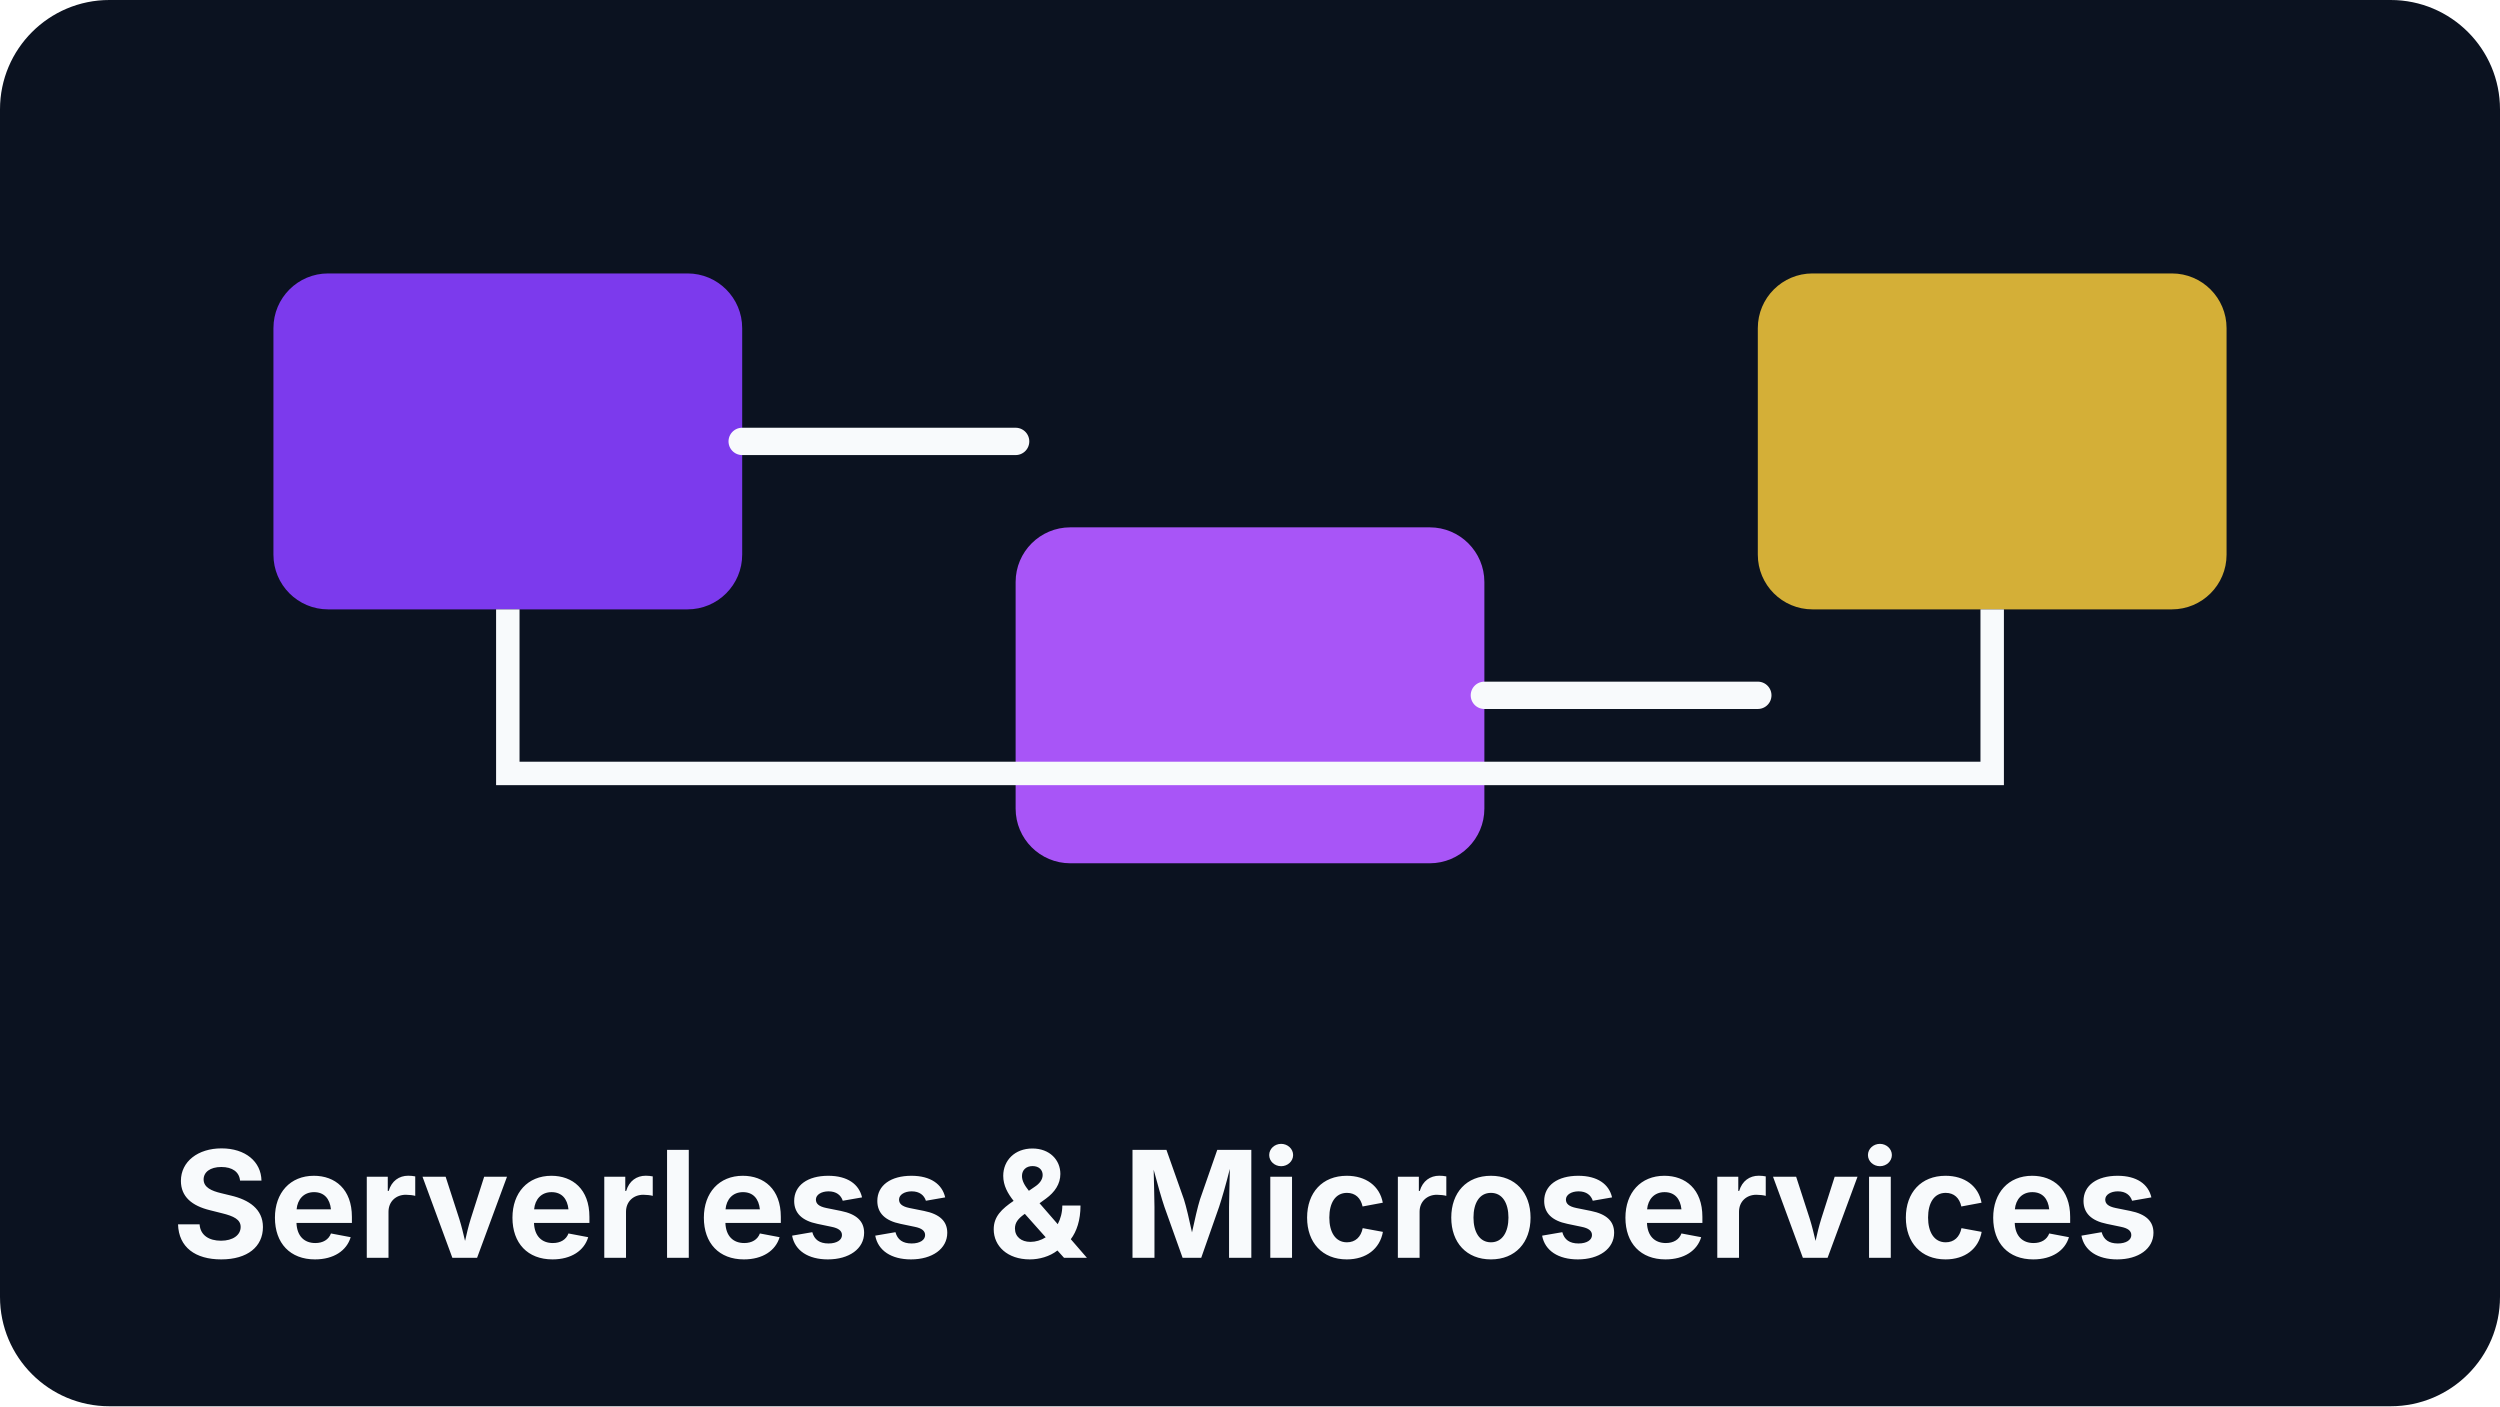
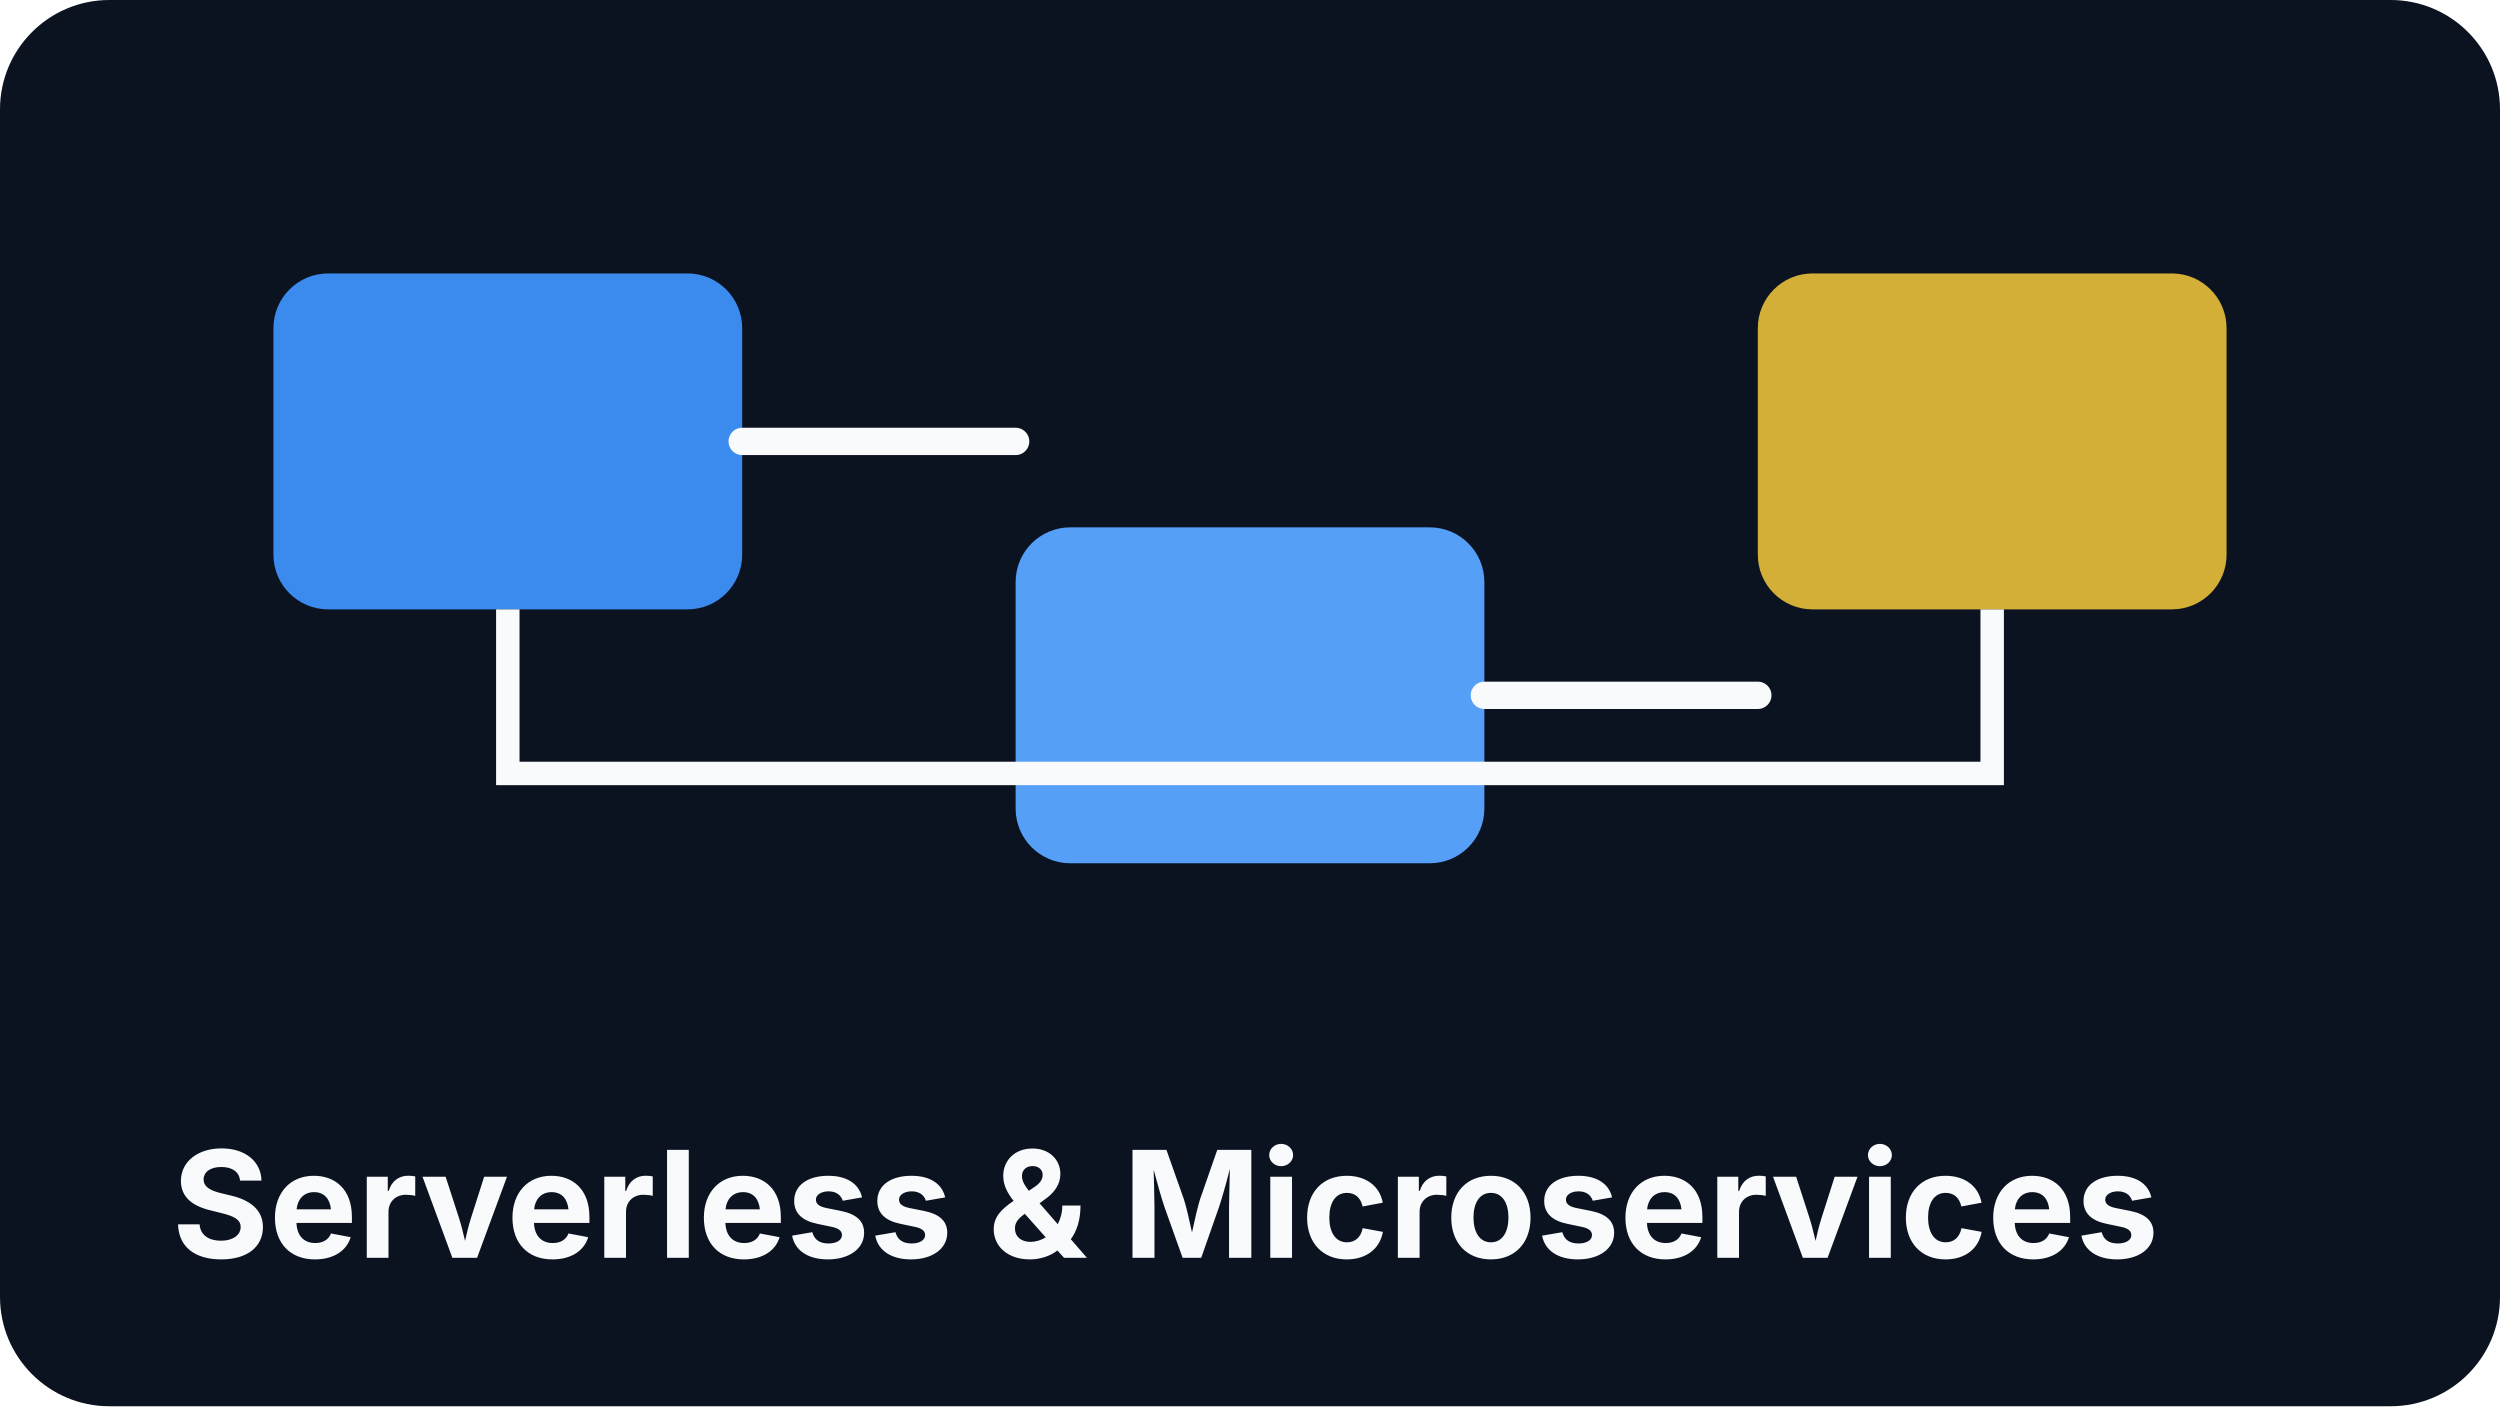
<svg xmlns="http://www.w3.org/2000/svg" viewBox="0 0 640 360">
  <rect width="640" height="360" rx="28" fill="#0b1220" />
-   <rect x="70" y="70" width="120" height="86" rx="14" fill="#7c3aed" />
-   <rect x="260" y="135" width="120" height="86" rx="14" fill="#a855f7" />
+   <rect x="70" y="70" width="120" height="86" rx="14" fill="#3a8bed" />
+   <rect x="260" y="135" width="120" height="86" rx="14" fill="#559ff7" />
  <rect x="450" y="70" width="120" height="86" rx="14" fill="#d4af37" />
  <path d="M190 113h70M380 178h70" stroke="#f8fafc" stroke-width="7" stroke-linecap="round" />
  <path d="M130 156v42h190" stroke="#f8fafc" stroke-width="6" fill="none" />
  <path d="M510 156v42H320" stroke="#f8fafc" stroke-width="6" fill="none" />
  <text x="44" y="322" fill="#f8fafc" font-size="38" font-family="Inter,Segoe UI,sans-serif" font-weight="700">Serverless &amp; Microservices</text>
</svg>
